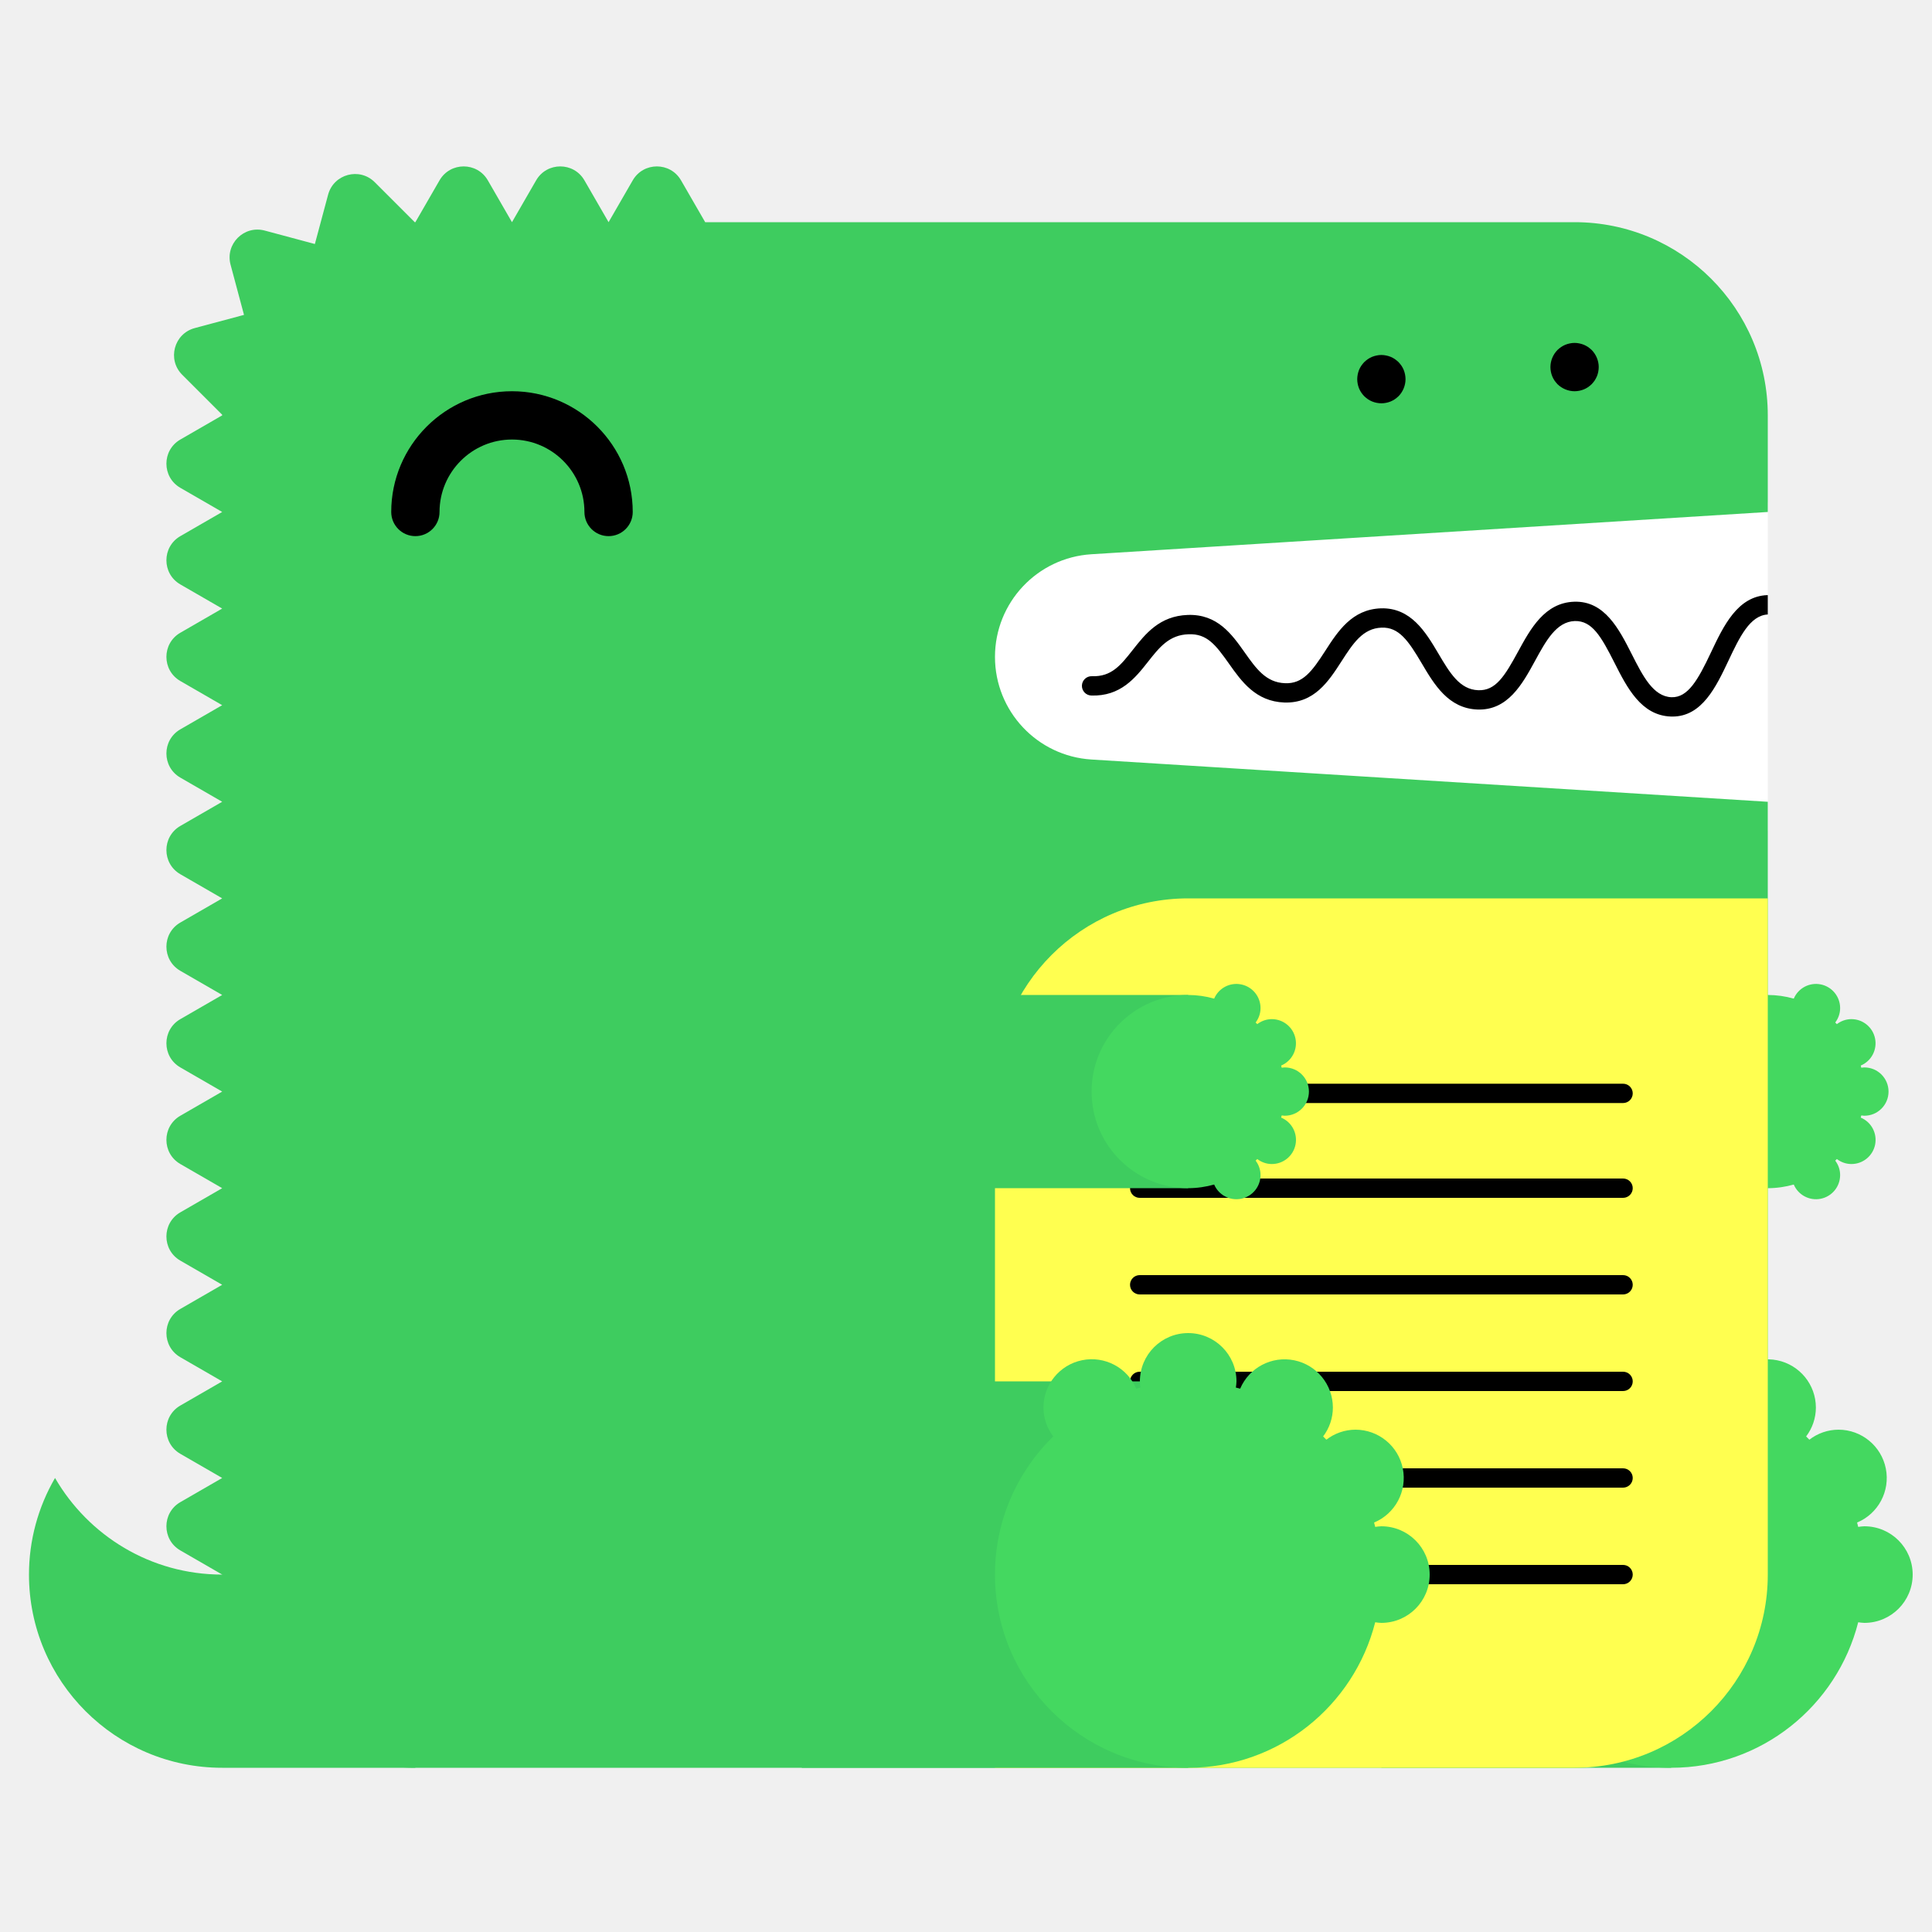
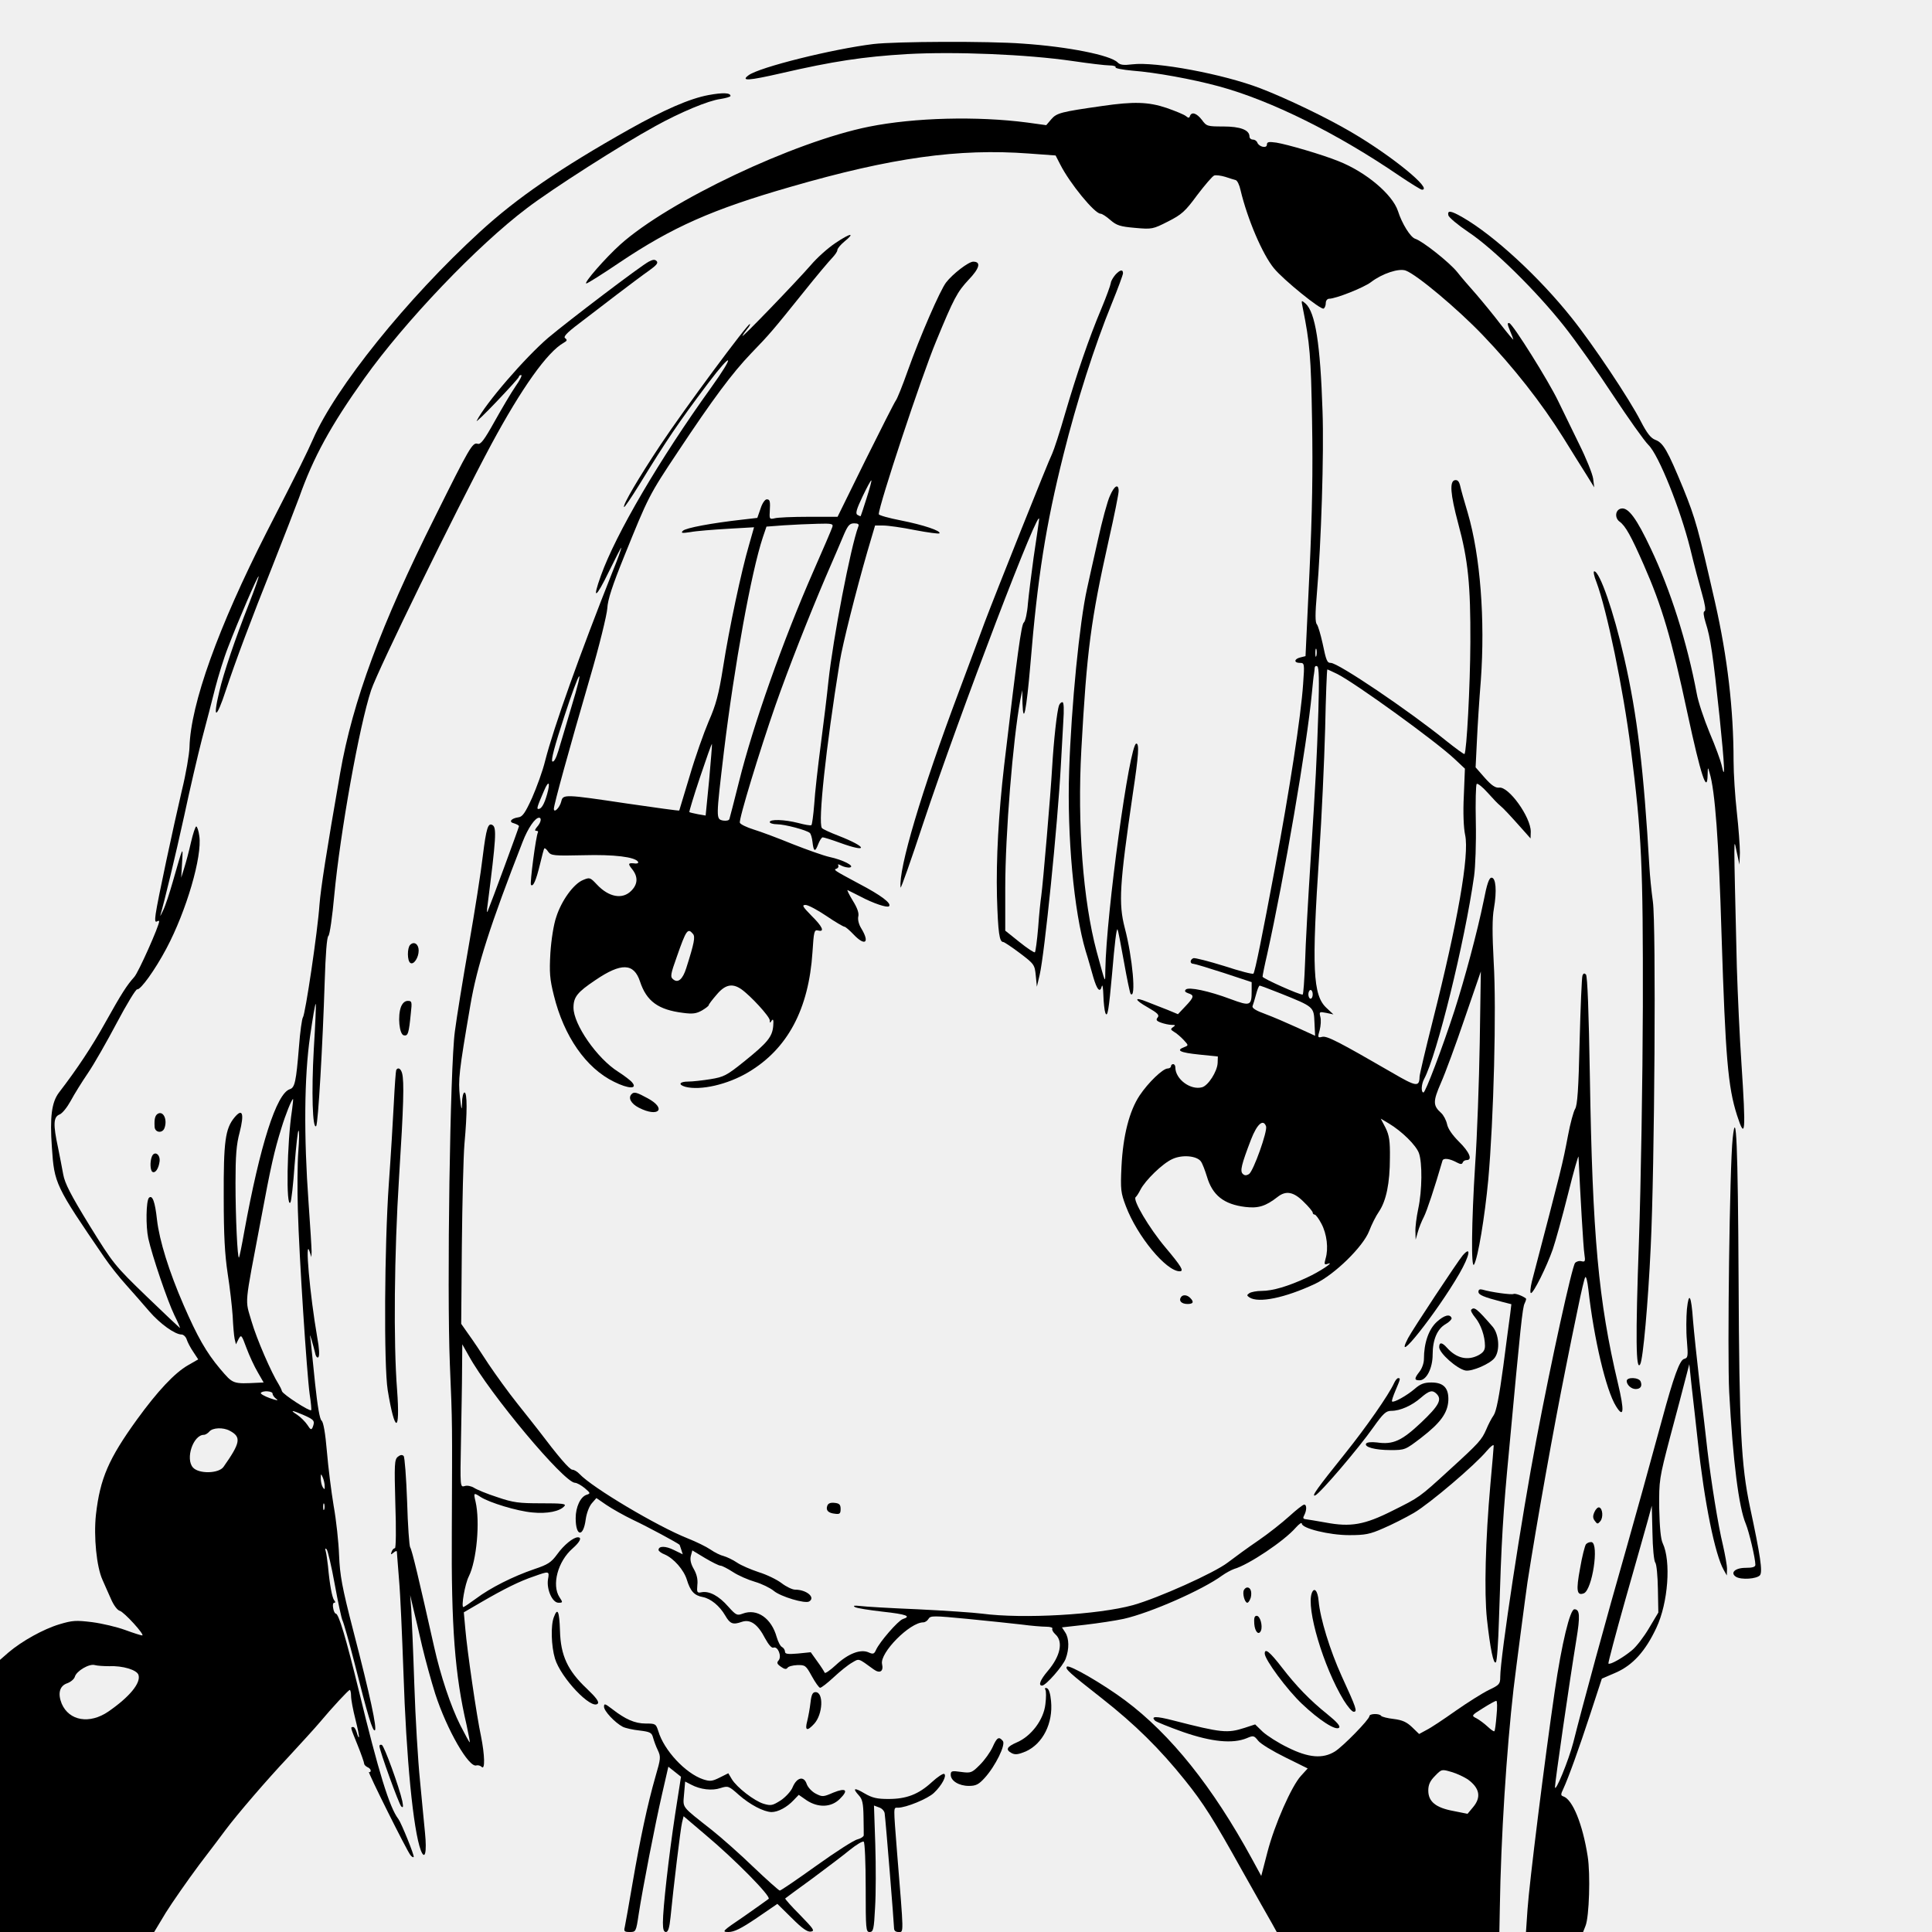
- <svg xmlns="http://www.w3.org/2000/svg" width="200" height="200" viewBox="0 0 200 200">
-   <g fill="none" fill-rule="evenodd">
-     <path fill="#FFF" d="M99 52h84v34H99z" />
-     <path d="M23 163c-7.398 0-13.843-4.027-17.303-10A19.886 19.886 0 0 0 3 163c0 11.046 8.954 20 20 20h20v-20H23z" fill="#3ECC5F" />
-     <path d="M112.98 57.376L183 53V43c0-11.046-8.954-20-20-20H73l-2.5-4.33c-1.112-1.925-3.889-1.925-5 0L63 23l-2.5-4.33c-1.111-1.925-3.889-1.925-5 0L53 23l-2.5-4.33c-1.111-1.925-3.889-1.925-5 0L43 23c-.022 0-.042.003-.065.003l-4.142-4.141c-1.57-1.571-4.252-.853-4.828 1.294l-1.369 5.104-5.192-1.392c-2.148-.575-4.111 1.389-3.535 3.536l1.39 5.193-5.102 1.367c-2.148.576-2.867 3.259-1.296 4.83l4.142 4.142c0 .021-.003.042-.003.064l-4.33 2.5c-1.925 1.111-1.925 3.889 0 5L23 53l-4.33 2.5c-1.925 1.111-1.925 3.889 0 5L23 63l-4.33 2.5c-1.925 1.111-1.925 3.889 0 5L23 73l-4.33 2.5c-1.925 1.111-1.925 3.889 0 5L23 83l-4.33 2.5c-1.925 1.111-1.925 3.889 0 5L23 93l-4.33 2.5c-1.925 1.111-1.925 3.889 0 5L23 103l-4.33 2.5c-1.925 1.111-1.925 3.889 0 5L23 113l-4.33 2.5c-1.925 1.111-1.925 3.889 0 5L23 123l-4.33 2.5c-1.925 1.111-1.925 3.889 0 5L23 133l-4.33 2.5c-1.925 1.111-1.925 3.889 0 5L23 143l-4.33 2.5c-1.925 1.111-1.925 3.889 0 5L23 153l-4.33 2.5c-1.925 1.111-1.925 3.889 0 5L23 163c0 11.046 8.954 20 20 20h120c11.046 0 20-8.954 20-20V83l-70.02-4.376A10.645 10.645 0 0 1 103 68c0-5.621 4.37-10.273 9.98-10.624" fill="#3ECC5F" />
-     <path fill="#3ECC5F" d="M143 183h30v-40h-30z" />
-     <path d="M193 158c-.219 0-.428.037-.639.064-.038-.15-.074-.301-.116-.451A5 5 0 0 0 190.32 148a4.96 4.96 0 0 0-3.016 1.036 26.531 26.531 0 0 0-.335-.336 4.955 4.955 0 0 0 1.011-2.987 5 5 0 0 0-9.599-1.959c-.148-.042-.297-.077-.445-.115.027-.211.064-.42.064-.639a5 5 0 0 0-5-5 5 5 0 0 0-5 5c0 .219.037.428.064.639-.148.038-.297.073-.445.115a4.998 4.998 0 0 0-9.599 1.959c0 1.125.384 2.151 1.011 2.987-3.717 3.632-6.031 8.693-6.031 14.3 0 11.046 8.954 20 20 20 9.339 0 17.16-6.41 19.361-15.064.211.027.42.064.639.064a5 5 0 0 0 5-5 5 5 0 0 0-5-5" fill="#44D860" />
-     <path fill="#3ECC5F" d="M153 123h30v-20h-30z" />
-     <path d="M193 115.5a2.5 2.5 0 1 0 0-5c-.109 0-.214.019-.319.032-.02-.075-.037-.15-.058-.225a2.501 2.501 0 0 0-.963-4.807c-.569 0-1.088.197-1.508.518a6.653 6.653 0 0 0-.168-.168c.314-.417.506-.931.506-1.494a2.5 2.5 0 0 0-4.8-.979A9.987 9.987 0 0 0 183 103c-5.522 0-10 4.478-10 10s4.478 10 10 10c.934 0 1.833-.138 2.69-.377a2.5 2.5 0 0 0 4.8-.979c0-.563-.192-1.077-.506-1.494.057-.055.113-.111.168-.168.42.321.939.518 1.508.518a2.5 2.5 0 0 0 .963-4.807c.021-.074.038-.15.058-.225.105.013.21.032.319.032" fill="#44D860" />
-     <path d="M63 55.5a2.5 2.5 0 0 1-2.5-2.5c0-4.136-3.364-7.5-7.5-7.5s-7.5 3.364-7.5 7.5a2.5 2.5 0 1 1-5 0c0-6.893 5.607-12.5 12.5-12.5S65.5 46.107 65.5 53a2.5 2.5 0 0 1-2.5 2.5" fill="#000" />
-     <path d="M103 183h60c11.046 0 20-8.954 20-20V93h-60c-11.046 0-20 8.954-20 20v70z" fill="#FFFF50" />
-     <path d="M168.02 124h-50.04a1 1 0 1 1 0-2h50.04a1 1 0 1 1 0 2m0 20h-50.04a1 1 0 1 1 0-2h50.04a1 1 0 1 1 0 2m0 20h-50.04a1 1 0 1 1 0-2h50.04a1 1 0 1 1 0 2m0-49.814h-50.04a1 1 0 1 1 0-2h50.04a1 1 0 1 1 0 2m0 19.814h-50.04a1 1 0 1 1 0-2h50.04a1 1 0 1 1 0 2m0 20h-50.04a1 1 0 1 1 0-2h50.04a1 1 0 1 1 0 2M183 61.611c-.012 0-.022-.006-.034-.005-3.09.105-4.552 3.196-5.842 5.923-1.346 2.85-2.387 4.703-4.093 4.647-1.889-.068-2.969-2.202-4.113-4.46-1.314-2.594-2.814-5.536-5.963-5.426-3.046.104-4.513 2.794-5.807 5.167-1.377 2.528-2.314 4.065-4.121 3.994-1.927-.07-2.951-1.805-4.136-3.813-1.321-2.236-2.848-4.75-5.936-4.664-2.994.103-4.465 2.385-5.763 4.4-1.373 2.13-2.335 3.428-4.165 3.351-1.973-.07-2.992-1.51-4.171-3.177-1.324-1.873-2.816-3.993-5.895-3.89-2.928.1-4.399 1.97-5.696 3.618-1.232 1.564-2.194 2.802-4.229 2.724a1 1 0 0 0-.072 2c3.017.101 4.545-1.8 5.872-3.487 1.177-1.496 2.193-2.787 4.193-2.855 1.926-.082 2.829 1.115 4.195 3.045 1.297 1.834 2.769 3.914 5.731 4.021 3.103.104 4.596-2.215 5.918-4.267 1.182-1.834 2.202-3.417 4.15-3.484 1.793-.067 2.769 1.35 4.145 3.681 1.297 2.197 2.766 4.686 5.787 4.796 3.125.108 4.634-2.62 5.949-5.035 1.139-2.088 2.214-4.06 4.119-4.126 1.793-.042 2.728 1.595 4.111 4.33 1.292 2.553 2.757 5.445 5.825 5.556l.169.003c3.064 0 4.518-3.075 5.805-5.794 1.139-2.41 2.217-4.68 4.067-4.773v-2z" fill="#000" />
-     <path fill="#3ECC5F" d="M83 183h40v-40H83z" />
-     <path d="M143 158c-.219 0-.428.037-.639.064-.038-.15-.074-.301-.116-.451A5 5 0 0 0 140.32 148a4.96 4.96 0 0 0-3.016 1.036 26.531 26.531 0 0 0-.335-.336 4.955 4.955 0 0 0 1.011-2.987 5 5 0 0 0-9.599-1.959c-.148-.042-.297-.077-.445-.115.027-.211.064-.42.064-.639a5 5 0 0 0-5-5 5 5 0 0 0-5 5c0 .219.037.428.064.639-.148.038-.297.073-.445.115a4.998 4.998 0 0 0-9.599 1.959c0 1.125.384 2.151 1.011 2.987-3.717 3.632-6.031 8.693-6.031 14.3 0 11.046 8.954 20 20 20 9.339 0 17.16-6.41 19.361-15.064.211.027.42.064.639.064a5 5 0 0 0 5-5 5 5 0 0 0-5-5" fill="#44D860" />
-     <path fill="#3ECC5F" d="M83 123h40v-20H83z" />
-     <path d="M133 115.5a2.5 2.5 0 1 0 0-5c-.109 0-.214.019-.319.032-.02-.075-.037-.15-.058-.225a2.501 2.501 0 0 0-.963-4.807c-.569 0-1.088.197-1.508.518a6.653 6.653 0 0 0-.168-.168c.314-.417.506-.931.506-1.494a2.5 2.5 0 0 0-4.8-.979A9.987 9.987 0 0 0 123 103c-5.522 0-10 4.478-10 10s4.478 10 10 10c.934 0 1.833-.138 2.69-.377a2.5 2.5 0 0 0 4.8-.979c0-.563-.192-1.077-.506-1.494.057-.055.113-.111.168-.168.42.321.939.518 1.508.518a2.5 2.5 0 0 0 .963-4.807c.021-.074.038-.15.058-.225.105.013.21.032.319.032" fill="#44D860" />
-     <path d="M143 41.75c-.16 0-.33-.02-.49-.05a2.52 2.52 0 0 1-.47-.14c-.15-.06-.29-.14-.431-.23-.13-.09-.259-.2-.38-.31-.109-.12-.219-.24-.309-.38s-.17-.28-.231-.43a2.619 2.619 0 0 1-.189-.96c0-.16.02-.33.05-.49.03-.16.08-.31.139-.47.061-.15.141-.29.231-.43.09-.13.2-.26.309-.38.121-.11.25-.22.38-.31.141-.09.281-.17.431-.23.149-.06.31-.11.47-.14.32-.07.65-.07.98 0 .159.03.32.08.47.14.149.06.29.14.43.23.13.09.259.2.38.31.11.12.22.25.31.38.09.14.17.28.23.43.06.16.11.31.14.47.029.16.05.33.05.49 0 .66-.271 1.31-.73 1.77-.121.11-.25.22-.38.31-.14.09-.281.17-.43.23a2.565 2.565 0 0 1-.96.19m20-1.25c-.66 0-1.3-.27-1.771-.73a3.802 3.802 0 0 1-.309-.38c-.09-.14-.17-.28-.231-.43a2.619 2.619 0 0 1-.189-.96c0-.66.27-1.3.729-1.77.121-.11.25-.22.38-.31.141-.09.281-.17.431-.23.149-.06.31-.11.47-.14.32-.07.66-.07.98 0 .159.03.32.08.47.14.149.06.29.14.43.23.13.09.259.2.38.31.459.47.73 1.11.73 1.77 0 .16-.021.33-.05.49-.03.16-.08.32-.14.47-.07.15-.14.29-.23.43-.09.13-.2.26-.31.38-.121.11-.25.22-.38.31-.14.09-.281.17-.43.23a2.565 2.565 0 0 1-.96.19" fill="#000" />
+ <svg xmlns="http://www.w3.org/2000/svg" version="1.0" width="886pt" height="886pt" viewBox="0 0 886 886" preserveAspectRatio="xMidYMid meet">
+   <g transform="translate(0,886) scale(0.1,-0.1)" fill="#000000" stroke="none">
+     <path d="M4005 8658 c-187 -23 -522 -106 -572 -143 -38 -28 0 -25 149 9 238 55 377 76 578 88 218 12 548 -1 760 -32 74 -11 150 -20 168 -20 18 0 31 -4 28 -9 -3 -4 32 -11 77 -15 105 -8 276 -39 397 -72 239 -65 543 -216 827 -410 52 -35 99 -64 104 -64 52 0 -139 156 -324 264 -114 67 -295 154 -417 201 -172 66 -480 123 -587 110 -40 -5 -57 -3 -68 9 -33 33 -227 72 -435 86 -158 12 -584 10 -685 -2z" />
+     <path d="M3249 8424 c-86 -16 -203 -67 -365 -158 -314 -177 -513 -313 -684 -470 -335 -307 -662 -714 -765 -951 -30 -67 -54 -117 -212 -425 -222 -436 -349 -789 -354 -987 -1 -32 -16 -121 -35 -198 -39 -167 -112 -507 -120 -566 -4 -29 -3 -39 5 -35 6 4 11 4 11 1 0 -21 -95 -234 -114 -255 -34 -38 -57 -73 -134 -211 -60 -108 -129 -212 -212 -320 -33 -44 -42 -111 -32 -251 11 -166 15 -175 241 -505 23 -34 68 -91 99 -125 31 -35 79 -89 106 -121 49 -57 118 -107 149 -107 8 0 19 -10 23 -22 4 -13 17 -38 30 -57 l23 -35 -47 -27 c-61 -35 -139 -118 -234 -249 -130 -180 -169 -270 -188 -436 -11 -101 3 -240 30 -299 10 -22 27 -62 39 -88 12 -28 29 -51 40 -54 20 -5 118 -113 103 -113 -5 0 -40 11 -78 25 -38 14 -106 30 -152 36 -74 9 -90 8 -150 -10 -73 -22 -172 -77 -233 -129 l-39 -34 0 -624 0 -624 353 0 354 0 53 88 c30 48 99 147 154 221 56 73 110 145 121 160 54 72 188 228 286 332 59 64 125 136 145 160 57 68 132 149 138 149 3 0 6 -13 6 -28 0 -16 9 -64 20 -107 11 -43 18 -80 16 -82 -2 -2 -6 8 -10 22 -4 14 -11 25 -16 25 -14 0 -14 1 20 -83 17 -42 30 -80 30 -85 0 -5 7 -12 15 -16 8 -3 15 -10 15 -16 0 -6 -4 -9 -8 -6 -9 5 174 -362 190 -381 6 -8 13 -12 15 -9 5 4 -56 155 -70 174 -41 53 -91 216 -181 587 -60 246 -93 355 -106 355 -4 0 -10 11 -12 25 -3 14 -1 25 5 25 6 0 6 4 -1 12 -9 13 -20 69 -28 157 -3 25 -7 55 -10 66 -4 13 -3 17 4 10 5 -5 22 -77 37 -160 15 -82 31 -158 36 -167 5 -10 30 -97 55 -195 61 -242 83 -314 93 -308 11 6 -21 157 -99 457 -52 201 -61 253 -65 345 -2 59 -13 162 -25 228 -11 66 -25 178 -31 250 -7 83 -16 133 -24 140 -9 6 -19 68 -30 170 -9 88 -18 176 -20 195 -5 34 -5 34 4 5 5 -16 12 -43 16 -59 3 -17 10 -25 15 -20 6 6 4 42 -5 90 -34 195 -58 466 -35 394 l8 -25 1 25 c0 14 -6 115 -14 225 -22 304 -20 578 7 763 12 83 23 150 26 148 2 -3 -2 -96 -9 -208 -11 -194 -6 -370 11 -352 9 11 30 375 39 662 4 127 10 205 17 210 6 4 18 88 27 187 27 287 115 778 169 940 31 93 384 815 551 1127 139 258 257 424 332 466 16 9 17 13 7 21 -10 6 6 24 63 67 43 33 121 93 175 134 54 41 119 90 145 108 35 25 45 36 36 45 -8 8 -17 7 -36 -3 -38 -20 -367 -270 -461 -349 -107 -92 -287 -300 -328 -381 -4 -8 38 32 93 90 55 58 101 108 101 113 0 4 5 7 10 7 6 0 -6 -24 -26 -52 -20 -29 -63 -102 -96 -161 -48 -86 -64 -107 -78 -102 -23 7 -37 -17 -194 -333 -249 -497 -379 -849 -436 -1177 -64 -367 -89 -529 -95 -605 -8 -119 -65 -503 -76 -516 -4 -5 -13 -66 -18 -135 -13 -160 -19 -187 -42 -194 -61 -20 -136 -254 -209 -654 -11 -63 -22 -116 -24 -118 -7 -7 -16 187 -16 342 0 125 4 177 19 232 22 87 13 113 -24 68 -42 -51 -50 -110 -49 -365 0 -177 5 -263 18 -350 10 -63 20 -151 23 -195 2 -44 6 -91 9 -105 l6 -25 12 24 c12 22 14 20 36 -40 13 -35 36 -85 52 -112 l27 -47 -22 -1 c-122 -6 -117 -7 -178 64 -63 75 -104 147 -167 292 -67 154 -111 296 -122 391 -9 83 -21 116 -37 101 -13 -14 -15 -130 -3 -186 18 -81 88 -287 120 -353 16 -32 27 -58 25 -58 -1 0 -70 65 -153 145 -147 142 -153 150 -262 326 -86 140 -113 193 -120 233 -5 28 -16 84 -24 124 -23 106 -21 140 7 151 13 5 35 33 51 62 16 30 52 88 80 129 28 41 87 145 132 230 45 85 87 154 93 153 15 -4 82 89 134 187 92 173 165 423 151 516 -3 24 -10 44 -14 44 -4 0 -15 -33 -24 -72 -9 -40 -23 -93 -31 -118 l-14 -45 4 70 c5 79 5 78 -43 -90 -14 -49 -33 -108 -44 -130 -10 -22 -16 -31 -12 -20 19 65 68 268 109 455 25 118 62 276 81 350 20 74 47 180 61 235 14 54 40 139 59 187 47 123 136 329 140 325 2 -2 -18 -59 -45 -128 -63 -160 -116 -317 -135 -399 -32 -133 -14 -130 30 5 43 130 116 325 214 570 50 127 105 268 122 314 65 184 145 330 299 546 186 261 517 608 745 780 118 90 433 291 590 377 114 63 243 117 298 124 25 4 46 10 46 14 0 15 -36 16 -101 4z m-1910 -4656 c-23 -148 -28 -454 -7 -422 4 6 13 83 19 172 7 89 15 159 18 157 4 -2 3 -45 -1 -97 -4 -51 -5 -172 -2 -268 6 -217 41 -747 54 -843 6 -38 9 -72 7 -74 -7 -7 -129 72 -134 87 -2 8 -9 22 -14 30 -35 55 -102 210 -125 289 -31 107 -35 58 43 471 45 242 61 312 93 415 19 63 48 135 54 135 1 0 -1 -24 -5 -52z m-89 -1299 c0 -7 8 -18 18 -25 11 -8 1 -7 -30 4 -25 9 -44 20 -42 24 8 12 54 9 54 -3z m144 -99 c47 -21 51 -26 40 -55 -6 -14 -10 -12 -24 10 -10 15 -31 36 -46 46 -37 24 -28 24 30 -1z m-341 -71 c55 -29 50 -55 -28 -166 -22 -31 -113 -33 -140 -3 -36 40 1 150 50 150 7 0 18 7 25 15 15 18 63 20 93 4z m436 -254 c1 -17 -1 -17 -9 -5 -5 8 -9 26 -9 40 0 23 1 23 9 5 5 -11 9 -29 9 -40z m-2 -107 c-3 -7 -5 -2 -5 12 0 14 2 19 5 13 2 -7 2 -19 0 -25z m-987 -719 c62 3 128 -17 135 -40 12 -37 -41 -101 -138 -168 -86 -59 -180 -43 -214 36 -19 47 -10 82 26 94 16 6 31 19 34 29 7 27 67 62 92 54 11 -3 40 -5 65 -5z" />
+     <path d="M5055 8374 c-190 -27 -209 -32 -234 -61 l-23 -27 -87 12 c-229 30 -517 23 -726 -19 -344 -69 -918 -341 -1140 -540 -69 -62 -171 -179 -156 -179 5 0 74 43 152 96 243 163 426 244 784 347 463 134 770 177 1093 153 l123 -9 21 -41 c44 -87 158 -226 185 -226 7 0 27 -13 45 -29 29 -25 45 -30 113 -36 78 -7 82 -6 151 29 63 32 79 46 134 121 35 46 70 87 78 90 8 3 31 0 51 -6 20 -7 41 -13 48 -15 7 -2 17 -22 22 -46 32 -134 101 -295 153 -358 43 -53 216 -193 228 -185 6 3 10 15 10 26 0 10 7 19 15 19 31 0 159 51 192 76 52 40 129 65 160 53 51 -19 237 -175 352 -295 141 -147 270 -311 370 -471 40 -65 89 -143 108 -173 l34 -55 -5 40 c-3 22 -32 94 -65 160 -32 66 -75 154 -95 195 -45 94 -207 352 -224 358 -10 3 -10 -4 2 -33 9 -21 16 -40 16 -42 0 -3 -26 28 -57 68 -31 41 -82 103 -112 138 -31 35 -71 81 -88 103 -35 44 -160 143 -193 153 -22 7 -61 70 -79 127 -25 76 -146 179 -273 229 -74 30 -235 77 -285 85 -35 5 -43 3 -43 -9 0 -19 -36 -11 -44 9 -3 8 -12 14 -21 14 -8 0 -15 6 -15 14 0 30 -42 46 -120 46 -73 0 -77 1 -98 30 -24 31 -47 39 -55 18 -3 -10 -7 -10 -19 0 -9 7 -48 23 -88 37 -83 28 -151 30 -295 9z" />
+     <path d="M6642 7873 c2 -10 44 -45 93 -78 114 -76 311 -270 439 -432 53 -67 153 -208 223 -315 70 -106 143 -209 163 -229 47 -46 146 -294 191 -474 17 -71 42 -165 54 -207 14 -49 19 -78 12 -81 -7 -2 -5 -20 5 -53 22 -67 34 -149 64 -433 23 -223 27 -303 9 -219 -4 18 -28 85 -55 148 -26 63 -53 144 -59 180 -44 235 -121 476 -211 665 -64 136 -102 188 -134 183 -28 -4 -33 -42 -9 -60 27 -19 53 -66 111 -198 84 -191 127 -336 201 -683 61 -283 90 -371 92 -281 1 38 1 38 9 10 25 -82 42 -308 55 -746 18 -559 29 -694 71 -825 38 -118 41 -79 20 240 -8 116 -17 314 -21 440 -15 632 -15 596 -1 530 l13 -60 2 55 c0 30 -6 114 -14 185 -8 72 -15 177 -15 236 0 235 -28 476 -85 727 -77 338 -89 382 -146 523 -72 174 -91 208 -128 222 -21 8 -38 30 -67 86 -51 100 -219 352 -317 474 -148 186 -355 377 -499 460 -54 31 -71 34 -66 10z" />
+     <path d="M3832 7746 c-35 -23 -86 -69 -113 -101 -66 -76 -324 -344 -314 -325 4 8 15 23 23 33 8 9 13 19 11 21 -7 7 -304 -394 -410 -554 -99 -149 -175 -278 -167 -285 2 -3 33 43 69 101 125 204 179 284 316 466 115 152 125 135 13 -21 -235 -327 -436 -670 -504 -860 -42 -116 -24 -107 37 19 31 63 56 112 56 108 1 -4 -17 -54 -40 -110 -150 -378 -269 -711 -309 -867 -11 -46 -39 -122 -60 -170 -31 -68 -44 -87 -62 -89 -35 -5 -47 -22 -20 -28 12 -4 22 -9 22 -13 0 -5 -128 -353 -144 -391 -3 -8 -4 5 0 30 39 306 42 354 23 366 -21 13 -29 -14 -45 -142 -8 -71 -37 -255 -64 -409 -27 -154 -56 -332 -64 -395 -22 -160 -37 -1180 -23 -1525 12 -284 11 -261 9 -765 -3 -440 14 -661 68 -892 9 -43 16 -78 14 -78 -2 0 -21 35 -43 78 -44 87 -91 229 -120 359 -69 307 -102 447 -110 457 -4 6 -11 101 -14 210 -4 110 -11 204 -16 209 -7 7 -16 5 -27 -4 -15 -13 -16 -34 -11 -216 4 -114 3 -203 -2 -203 -5 0 -12 -7 -15 -16 -5 -14 -4 -15 9 -4 8 7 15 9 15 4 0 -5 5 -63 10 -129 6 -66 14 -255 20 -420 13 -400 45 -728 80 -821 19 -48 28 -8 19 81 -4 44 -15 152 -23 240 -9 88 -21 286 -26 440 -5 154 -12 309 -14 345 l-5 65 14 -60 c8 -33 27 -112 41 -175 15 -63 42 -161 60 -218 54 -166 155 -341 189 -328 7 2 18 -1 24 -7 16 -16 14 55 -3 140 -20 92 -64 396 -72 492 l-7 77 79 46 c105 61 177 97 243 119 70 25 71 25 64 -14 -7 -46 20 -107 48 -107 20 0 21 1 5 25 -37 56 -8 165 60 224 34 30 44 51 24 51 -21 0 -64 -35 -95 -78 -27 -37 -42 -47 -105 -68 -97 -33 -202 -86 -267 -135 -29 -21 -55 -39 -58 -39 -11 0 7 106 25 141 36 72 52 250 31 342 -10 42 -9 43 23 22 40 -26 168 -65 237 -71 68 -7 128 5 148 30 8 10 -13 12 -107 12 -102 0 -128 3 -201 28 -47 15 -95 35 -107 43 -13 8 -32 12 -43 8 -21 -6 -21 -4 -17 207 2 117 5 265 5 328 l1 115 30 -53 c95 -173 437 -582 487 -582 8 0 28 -11 44 -24 27 -23 28 -25 9 -31 -28 -9 -50 -56 -50 -107 0 -85 35 -90 46 -6 4 29 16 60 28 74 l21 24 45 -31 c25 -17 81 -49 125 -70 62 -29 203 -105 211 -113 1 0 4 -11 8 -22 l7 -22 -41 20 c-38 19 -70 19 -70 0 0 -5 13 -15 29 -21 41 -18 87 -70 101 -116 16 -52 34 -72 73 -79 36 -7 77 -40 103 -85 22 -38 35 -43 75 -29 40 14 74 -10 108 -76 16 -29 30 -45 38 -42 20 8 39 -39 24 -58 -10 -11 -8 -17 11 -30 15 -11 24 -12 29 -5 4 7 24 12 45 13 37 1 40 -2 67 -51 16 -29 33 -53 38 -53 6 0 34 22 62 48 29 27 66 57 84 67 34 20 27 22 100 -31 28 -20 46 -9 38 25 -11 51 127 191 189 191 8 0 19 7 24 16 9 15 22 15 178 0 93 -9 205 -21 249 -26 44 -6 95 -10 113 -10 18 0 31 -4 28 -9 -3 -4 3 -16 14 -26 37 -33 23 -100 -35 -168 -34 -40 -45 -67 -26 -67 17 0 96 90 108 123 17 45 16 94 -2 121 l-15 23 107 12 c60 7 139 19 176 27 124 28 362 133 452 199 17 12 41 25 55 30 66 19 229 128 282 189 15 17 28 26 28 19 0 -22 126 -53 217 -53 73 0 95 4 156 31 40 17 103 49 141 71 73 43 281 220 334 284 18 21 32 32 32 24 0 -8 -7 -87 -15 -175 -23 -258 -29 -497 -16 -620 15 -135 30 -210 41 -198 5 4 11 91 14 193 12 377 18 482 47 785 52 561 61 650 71 668 5 11 8 20 6 22 -14 12 -50 25 -57 21 -8 -5 -103 8 -143 20 -12 3 -18 0 -18 -10 0 -14 23 -24 108 -46 l43 -11 -5 -42 c-3 -23 -18 -132 -32 -242 -19 -141 -32 -207 -44 -225 -10 -14 -25 -43 -34 -65 -21 -48 -32 -61 -167 -184 -143 -131 -139 -127 -263 -189 -129 -65 -192 -76 -308 -54 -40 7 -81 14 -90 15 -12 1 -14 6 -7 18 12 23 12 49 0 49 -6 0 -36 -24 -68 -53 -32 -29 -96 -80 -143 -112 -47 -32 -110 -78 -140 -101 -61 -47 -317 -162 -434 -195 -160 -44 -504 -64 -693 -39 -39 5 -172 14 -295 20 -123 5 -241 12 -263 15 -28 3 -35 2 -24 -5 8 -5 66 -14 127 -21 109 -12 133 -21 92 -34 -21 -7 -106 -104 -123 -142 -8 -18 -13 -20 -33 -11 -37 17 -94 -5 -150 -57 -27 -25 -50 -41 -52 -36 -2 5 -17 29 -34 52 l-30 42 -59 -6 c-46 -4 -59 -2 -59 8 0 8 -6 18 -14 22 -8 4 -18 25 -24 45 -24 87 -90 133 -156 108 -26 -10 -31 -7 -67 33 -42 48 -86 72 -122 65 -20 -4 -22 -1 -19 34 3 25 -3 49 -16 72 -14 24 -18 43 -14 60 l7 26 58 -35 c32 -19 64 -35 71 -35 7 0 32 -13 57 -29 24 -16 70 -36 101 -45 31 -9 70 -28 87 -42 31 -26 144 -60 162 -48 30 18 -12 54 -65 54 -12 0 -40 13 -62 30 -21 16 -68 39 -104 50 -36 12 -81 31 -100 44 -19 13 -47 26 -61 30 -14 3 -41 16 -61 30 -19 13 -66 36 -104 51 -141 56 -438 233 -496 295 -10 11 -25 20 -33 20 -13 0 -65 61 -155 180 -14 18 -58 74 -98 124 -40 50 -99 132 -132 181 -32 50 -73 111 -92 137 l-33 47 3 358 c2 197 7 408 12 468 13 143 13 235 0 235 -5 0 -11 -21 -11 -47 -1 -40 -3 -35 -10 27 -8 79 -5 111 48 420 30 178 92 371 240 750 24 62 57 110 75 110 13 0 9 -22 -9 -42 -10 -12 -12 -18 -4 -18 7 0 10 -3 8 -7 -9 -15 -38 -235 -32 -241 10 -10 23 19 41 93 9 38 18 72 20 74 3 3 11 -4 18 -15 13 -18 26 -19 161 -16 142 4 237 -8 251 -30 3 -5 -2 -9 -12 -8 -34 4 -36 0 -15 -26 28 -35 26 -69 -4 -99 -40 -41 -103 -30 -158 29 -31 33 -33 33 -64 20 -43 -18 -98 -94 -122 -169 -12 -34 -23 -105 -27 -165 -5 -90 -3 -119 16 -195 46 -187 147 -333 276 -396 66 -33 109 -34 83 -3 -7 9 -36 31 -64 49 -97 61 -205 217 -205 294 0 49 18 71 100 126 119 81 177 79 205 -6 30 -91 84 -130 198 -144 44 -6 61 -3 86 11 17 10 31 21 31 24 0 4 16 25 36 48 39 47 72 54 113 26 43 -30 131 -126 131 -143 0 -13 2 -14 9 -1 7 9 9 2 7 -24 -4 -51 -27 -78 -131 -162 -82 -66 -95 -73 -157 -83 -37 -6 -83 -11 -102 -11 -40 0 -48 -14 -13 -24 69 -18 194 10 289 67 180 107 277 289 294 551 6 94 8 103 25 99 33 -9 21 18 -30 68 -40 41 -45 49 -27 49 12 0 55 -23 95 -50 41 -28 79 -50 84 -50 4 0 23 -16 41 -35 53 -56 76 -39 36 27 -12 19 -17 41 -14 55 4 15 -4 39 -26 74 -17 28 -27 49 -23 47 4 -2 31 -15 58 -29 60 -32 124 -53 132 -45 13 13 -36 50 -137 103 -119 64 -120 64 -102 70 6 3 9 9 6 15 -4 6 3 5 15 -2 12 -6 30 -10 39 -8 24 6 -33 35 -94 48 -27 6 -103 33 -169 59 -66 27 -146 57 -179 67 -32 10 -61 24 -63 31 -6 14 91 331 163 538 61 174 153 407 231 590 36 83 74 171 85 198 17 38 25 47 45 47 18 0 24 -4 19 -15 -35 -93 -116 -514 -137 -710 -6 -60 -22 -191 -35 -290 -13 -99 -27 -222 -30 -273 -4 -51 -10 -94 -13 -96 -4 -3 -31 2 -61 10 -63 16 -130 18 -130 4 0 -5 15 -10 33 -10 36 0 137 -27 151 -40 5 -5 10 -23 12 -41 5 -45 12 -48 26 -11 7 18 16 32 21 32 5 0 41 -11 79 -25 132 -48 127 -20 -6 32 -39 15 -74 31 -77 36 -18 26 18 366 82 762 13 81 75 326 126 503 l36 122 38 0 c21 0 86 -9 145 -21 58 -11 109 -18 112 -15 10 11 -74 39 -175 59 -57 11 -103 24 -103 29 0 40 197 635 263 793 82 199 97 226 148 281 52 54 59 84 22 84 -21 0 -94 -56 -124 -95 -27 -34 -120 -248 -176 -405 -24 -68 -49 -130 -55 -137 -6 -8 -68 -130 -139 -273 l-128 -260 -133 0 c-73 0 -144 -3 -156 -7 -22 -5 -24 -3 -22 28 3 52 1 59 -14 59 -8 0 -21 -19 -28 -42 l-15 -43 -69 -8 c-142 -16 -259 -38 -272 -51 -11 -11 -5 -12 35 -6 26 5 103 11 170 15 l121 7 -23 -81 c-35 -119 -91 -382 -119 -561 -20 -126 -33 -173 -66 -248 -22 -52 -62 -164 -87 -250 -26 -87 -48 -158 -48 -159 -1 -2 -108 13 -239 32 -288 43 -294 43 -302 10 -7 -29 -34 -56 -34 -34 0 19 70 273 165 599 43 146 78 290 80 320 2 40 23 104 78 240 110 272 113 279 247 480 160 241 247 358 335 450 85 88 97 102 240 280 59 74 119 145 132 158 12 13 23 28 23 35 0 7 14 24 32 39 53 43 28 40 -40 -6z m142 -1171 c-14 -44 -26 -81 -27 -82 -2 -1 -8 2 -15 6 -10 6 -4 26 24 85 20 42 38 75 40 73 2 -1 -8 -39 -22 -82z m-157 -132 c-3 -10 -42 -101 -87 -203 -140 -319 -276 -704 -341 -965 -22 -88 -42 -165 -44 -171 -2 -7 -15 -9 -29 -7 -33 7 -33 6 4 318 48 394 125 820 178 980 l17 50 80 6 c44 3 113 6 154 7 66 2 73 0 68 -15z m-1198 -830 c-22 -76 -49 -164 -58 -195 -11 -36 -21 -54 -28 -50 -7 5 10 70 55 207 73 224 96 251 31 38z m633 -331 l-16 -162 -35 6 c-20 4 -38 8 -40 10 -1 1 20 73 49 159 29 86 53 155 55 153 1 -2 -5 -76 -13 -166z m-743 -64 c-13 -46 -26 -68 -40 -68 -9 0 -5 12 26 84 21 50 30 40 14 -16z m669 -641 c11 -13 6 -41 -31 -157 -16 -51 -38 -70 -60 -51 -14 11 -12 23 17 104 43 123 50 133 74 104z" />
+     <path d="M5115 7600 c-10 -12 -20 -28 -21 -38 -1 -9 -20 -62 -43 -117 -57 -135 -113 -299 -167 -483 -24 -84 -51 -166 -59 -183 -15 -28 -261 -645 -309 -772 -12 -34 -66 -177 -118 -317 -173 -460 -278 -815 -268 -900 1 -8 48 125 104 295 168 505 546 1494 531 1390 -3 -22 -14 -100 -25 -172 -10 -73 -22 -168 -26 -210 -3 -43 -12 -83 -19 -88 -11 -9 -29 -138 -90 -655 -26 -225 -37 -431 -33 -602 5 -167 11 -208 29 -208 4 0 39 -23 76 -51 66 -50 68 -53 73 -103 l5 -51 13 55 c22 95 82 683 97 960 3 58 8 147 11 198 4 59 3 92 -4 92 -5 0 -12 -6 -15 -14 -10 -25 -25 -166 -32 -286 -7 -124 -42 -533 -50 -590 -3 -19 -10 -84 -14 -143 -5 -60 -12 -111 -15 -114 -3 -3 -35 18 -71 47 l-65 52 0 196 c0 246 35 678 69 862 l9 45 1 -60 c4 -105 18 -33 36 175 33 403 71 642 152 965 60 241 143 501 222 694 28 69 51 131 51 138 0 19 -14 16 -35 -7z" />
+     <path d="M5974 7450 c33 -164 38 -222 43 -520 4 -228 1 -420 -12 -697 l-18 -382 -24 -6 c-29 -7 -30 -25 -2 -25 21 0 22 -2 15 -97 -10 -148 -62 -485 -130 -848 -56 -299 -91 -474 -98 -480 -3 -4 -64 12 -134 35 -71 22 -134 38 -141 36 -17 -7 -17 -26 0 -26 6 0 69 -19 140 -42 l127 -42 0 -41 c0 -68 -7 -70 -96 -37 -101 38 -193 57 -206 44 -7 -7 -3 -12 11 -17 29 -9 27 -18 -13 -60 l-34 -36 -48 20 c-27 10 -68 27 -92 36 -63 26 -62 11 2 -25 45 -26 54 -35 45 -46 -9 -11 -6 -16 16 -24 14 -5 36 -10 48 -10 18 0 19 -2 7 -10 -13 -9 -12 -12 4 -22 11 -6 31 -23 44 -37 23 -25 23 -25 3 -33 -40 -15 -20 -25 67 -34 l87 -9 -1 -30 c-2 -39 -43 -103 -71 -111 -53 -15 -123 37 -123 91 0 8 -4 15 -10 15 -5 0 -10 -4 -10 -10 0 -5 -7 -10 -15 -10 -22 0 -89 -64 -129 -124 -47 -71 -76 -184 -83 -326 -5 -106 -3 -120 20 -181 52 -138 185 -299 247 -299 21 0 8 22 -66 110 -74 88 -151 218 -136 230 4 3 14 18 22 34 22 43 101 120 145 140 45 22 113 16 132 -10 7 -9 19 -41 28 -70 25 -85 77 -127 176 -139 59 -7 93 3 148 46 38 30 73 24 119 -22 23 -22 42 -45 42 -50 0 -5 4 -9 9 -9 5 0 19 -19 31 -42 25 -47 33 -114 19 -160 -7 -26 -6 -29 9 -24 39 14 -37 -37 -97 -64 -84 -39 -155 -60 -205 -60 -23 0 -48 -5 -56 -10 -13 -9 -13 -11 0 -20 42 -27 163 -2 300 62 91 43 222 172 249 243 11 29 31 69 45 89 33 49 50 130 50 246 1 78 -3 103 -20 138 l-22 42 37 -22 c60 -36 125 -100 138 -136 16 -44 15 -171 -3 -255 -8 -38 -14 -85 -13 -105 l1 -37 10 35 c5 19 18 51 28 70 14 28 48 130 85 257 4 14 33 10 66 -8 17 -9 24 -9 27 0 2 6 10 11 18 11 28 0 13 37 -35 84 -31 31 -51 60 -55 81 -4 18 -16 41 -27 51 -38 34 -38 53 -1 138 20 45 69 178 109 296 l74 215 -5 -325 c-3 -179 -12 -431 -21 -560 -17 -268 -19 -483 -5 -459 18 31 49 218 65 388 25 279 38 784 25 998 -7 133 -7 202 1 247 14 81 9 141 -11 141 -11 0 -21 -28 -36 -106 -29 -142 -87 -358 -134 -504 -56 -172 -133 -375 -142 -375 -12 0 -10 38 3 62 58 108 186 626 229 930 6 42 10 153 8 247 -2 93 0 172 4 176 4 4 27 -14 50 -40 24 -27 49 -53 57 -59 14 -11 45 -44 108 -115 l32 -36 1 31 c0 67 -101 208 -145 202 -17 -2 -35 10 -66 45 l-42 48 6 122 c3 67 11 192 18 277 20 277 -2 570 -60 768 -16 53 -32 110 -35 125 -5 20 -12 27 -24 25 -25 -5 -21 -63 15 -198 46 -169 57 -283 56 -545 -1 -202 -17 -502 -27 -513 -2 -2 -39 25 -83 60 -173 140 -496 358 -530 358 -17 0 -21 9 -38 91 -9 40 -20 78 -26 86 -8 9 -8 48 0 140 20 232 33 645 26 838 -10 308 -33 453 -78 493 -20 17 -20 16 -13 -18z m63 -1597 c-3 -10 -5 -4 -5 12 0 17 2 24 5 18 2 -7 2 -21 0 -30z m9 -252 c-8 -241 -11 -296 -36 -691 -11 -173 -23 -381 -25 -462 -3 -82 -8 -149 -11 -149 -12 -3 -184 74 -184 82 0 5 9 51 21 102 78 351 183 962 205 1197 4 41 8 82 10 90 1 8 3 21 3 28 1 7 6 10 12 6 8 -4 9 -64 5 -203z m87 168 c86 -44 455 -311 538 -390 l47 -44 -5 -125 c-4 -76 -1 -147 6 -179 20 -92 -34 -399 -149 -854 -33 -131 -60 -245 -60 -255 -1 -48 -15 -46 -126 19 -244 141 -299 170 -321 164 -20 -5 -21 -3 -11 31 5 20 7 47 3 61 -6 23 -4 24 27 18 l33 -7 -31 29 c-64 58 -69 181 -34 708 11 165 23 423 27 573 3 149 8 272 10 272 2 0 23 -10 46 -21z m-260 -1465 c152 -61 152 -61 155 -132 l3 -62 -83 38 c-46 21 -111 49 -146 62 -42 15 -61 27 -58 36 3 7 10 31 16 53 6 23 13 41 17 41 3 0 46 -16 96 -36z m147 -4 c0 -11 -4 -20 -10 -20 -5 0 -10 9 -10 20 0 11 5 20 10 20 6 0 10 -9 10 -20z m-214 -605 c8 -21 -58 -206 -78 -219 -13 -8 -21 -7 -29 1 -13 13 -6 42 38 157 28 72 56 96 69 61z" />
+     <path d="M5090 6586 c-11 -23 -36 -115 -55 -202 -20 -87 -42 -188 -50 -224 -34 -152 -72 -535 -82 -835 -10 -300 22 -647 76 -827 11 -34 26 -89 35 -120 17 -58 31 -73 39 -40 3 9 6 -10 7 -43 1 -33 5 -69 9 -80 10 -25 16 14 31 180 12 142 20 208 25 203 2 -2 15 -68 29 -147 14 -79 28 -146 31 -149 26 -26 9 167 -27 303 -29 112 -24 197 37 615 27 178 30 230 16 230 -31 0 -138 -782 -142 -1037 -1 -65 3 -73 -40 84 -62 232 -89 582 -70 926 25 453 43 591 126 962 25 110 45 210 45 223 0 36 -20 25 -40 -22z" />
+     <path d="M7321 6191 c48 -128 123 -490 158 -766 50 -394 56 -533 55 -1180 -1 -335 -9 -820 -18 -1077 -16 -447 -14 -600 6 -564 13 23 36 279 48 536 18 368 25 1478 10 1585 -7 50 -14 122 -16 160 -26 445 -55 694 -116 960 -48 211 -112 395 -137 395 -5 0 -1 -22 10 -49z" />
+     <path d="M1881 4527 c-14 -14 -14 -74 1 -83 15 -10 38 24 38 57 0 29 -21 44 -39 26z" />
+     <path d="M7257 4386 c-3 -8 -9 -145 -13 -303 -5 -217 -10 -293 -21 -309 -7 -12 -22 -66 -32 -120 -26 -136 -26 -136 -166 -671 -7 -29 -9 -53 -4 -53 12 0 72 121 100 201 12 35 44 150 70 254 26 105 48 181 48 170 8 -173 22 -418 27 -447 5 -32 3 -36 -13 -32 -11 3 -24 -1 -30 -8 -14 -18 -108 -443 -177 -808 -68 -356 -166 -1001 -166 -1090 0 -33 -4 -37 -52 -60 -29 -14 -97 -57 -153 -96 -55 -39 -115 -79 -134 -88 l-33 -18 -32 31 c-25 24 -45 33 -85 38 -28 3 -54 10 -57 14 -7 12 -54 11 -54 -1 0 -15 -121 -139 -158 -162 -56 -35 -122 -29 -216 18 -44 21 -95 54 -115 72 l-35 34 -49 -16 c-78 -25 -104 -23 -326 34 -81 21 -105 20 -84 -1 5 -5 64 -29 129 -52 130 -45 227 -55 292 -28 30 13 33 12 52 -12 11 -14 67 -48 124 -76 l103 -51 -31 -34 c-43 -47 -121 -223 -154 -351 l-28 -108 -43 79 c-180 330 -372 570 -581 726 -102 76 -256 165 -267 155 -10 -10 9 -27 162 -147 150 -118 263 -229 380 -375 83 -103 131 -179 260 -411 65 -115 127 -226 139 -246 l21 -38 511 0 510 0 2 107 c5 327 31 728 63 1008 11 92 56 436 64 490 43 277 122 717 174 975 16 80 41 206 57 280 15 74 30 139 34 143 4 5 10 -20 14 -55 25 -225 81 -464 127 -537 36 -58 39 -22 9 104 -90 379 -117 678 -129 1408 -5 298 -11 461 -18 468 -7 7 -12 6 -16 -5z m-394 -3393 c-3 -38 -7 -70 -10 -72 -2 -3 -16 7 -31 21 -15 14 -38 31 -51 38 -24 12 -24 13 29 46 30 19 57 34 62 34 4 0 5 -30 1 -67z m-132 -293 c55 -40 63 -82 24 -128 l-25 -30 -65 13 c-81 15 -115 43 -115 94 0 26 8 44 31 67 30 31 31 31 75 18 25 -7 58 -23 75 -34z" />
+     <path d="M1839 4243 c-16 -42 -8 -127 13 -131 19 -4 23 9 32 101 6 53 5 57 -14 57 -13 0 -24 -10 -31 -27z" />
+     <path d="M1817 3953 c-2 -5 -7 -73 -11 -153 -4 -80 -14 -246 -23 -370 -20 -287 -23 -833 -5 -945 33 -201 58 -200 43 1 -17 216 -13 627 9 974 21 330 24 440 14 478 -6 22 -19 29 -27 15z" />
+     <path d="M2897 3843 c-18 -17 -4 -44 33 -63 90 -46 129 -5 41 43 -51 28 -63 31 -74 20z" />
+     <path d="M723 3752 c-12 -8 -16 -24 -14 -59 1 -27 35 -32 45 -7 15 39 -5 82 -31 66z" />
+     <path d="M7946 3640 c-14 -127 -25 -990 -16 -1165 17 -315 44 -528 76 -603 15 -36 44 -159 44 -188 0 -10 -13 -14 -45 -14 -48 0 -72 -23 -44 -41 24 -15 95 -10 110 7 13 16 2 90 -46 314 -40 191 -49 355 -52 1044 -3 612 -11 796 -27 646z" />
+     <path d="M696 3555 c-9 -24 -7 -63 3 -69 13 -8 29 15 33 49 3 33 -25 49 -36 20z" />
+     <path d="M6708 3103 c-23 -27 -232 -343 -251 -380 -73 -141 132 117 236 297 47 82 56 130 15 83z" />
+     <path d="M5415 2910 c-10 -16 4 -30 31 -30 26 0 31 9 12 28 -15 15 -35 16 -43 2z" />
+     <path d="M7736 2856 c-3 -36 -4 -101 0 -144 6 -73 5 -79 -13 -84 -20 -5 -48 -82 -101 -278 -63 -231 -119 -434 -162 -585 -92 -320 -205 -736 -245 -896 -21 -81 -84 -235 -84 -204 0 23 66 480 98 675 18 110 16 140 -9 140 -20 0 -58 -157 -90 -375 -46 -314 -117 -882 -125 -1002 l-7 -103 131 0 131 0 11 28 c17 41 23 238 10 319 -23 147 -69 261 -112 275 -12 4 -12 9 0 34 24 52 72 185 125 347 l52 159 65 28 c77 34 135 98 185 205 54 114 68 306 29 388 -9 19 -14 72 -16 160 -1 129 0 136 50 327 29 107 60 226 70 265 l18 69 11 -104 c7 -58 19 -170 28 -250 30 -280 79 -520 119 -590 l14 -25 1 30 c0 17 -9 66 -19 110 -22 90 -54 292 -71 435 -6 52 -21 187 -35 300 -13 113 -27 246 -31 295 -8 115 -19 135 -28 51z m-145 -1162 c6 -7 11 -62 12 -121 l2 -108 -43 -72 c-23 -39 -58 -85 -78 -101 -42 -35 -101 -68 -108 -61 -2 2 33 135 78 294 46 160 91 322 102 360 l19 70 3 -124 c1 -69 7 -130 13 -137z" />
+     <path d="M6747 2854 c-4 -4 5 -20 18 -36 26 -31 45 -86 45 -130 0 -20 -8 -31 -30 -43 -50 -26 -101 -14 -144 34 -23 26 -36 27 -36 3 0 -27 81 -99 120 -107 30 -6 117 32 135 59 25 34 19 108 -10 142 -73 84 -84 92 -98 78z" />
+     <path d="M6589 2798 c-37 -34 -59 -96 -59 -171 0 -18 -9 -43 -20 -57 -25 -32 -25 -40 0 -40 32 0 60 56 60 118 0 68 21 118 60 140 16 9 28 22 27 27 -7 21 -34 14 -68 -17z" />
+     <path d="M6393 2517 c-24 -53 -127 -201 -224 -322 -131 -163 -156 -199 -138 -193 20 6 200 217 266 311 47 66 59 77 84 77 40 0 94 24 135 60 38 33 53 37 72 18 26 -26 11 -54 -70 -131 -89 -84 -129 -103 -203 -92 -26 3 -46 1 -50 -5 -10 -16 41 -30 112 -30 66 0 68 1 141 57 88 68 121 113 124 171 2 57 -22 82 -78 82 -33 0 -51 -7 -76 -29 -36 -31 -97 -65 -104 -58 -3 2 5 25 16 51 23 54 23 56 12 56 -5 0 -13 -10 -19 -23z" />
+     <path d="M7460 2527 c0 -18 21 -37 41 -37 22 0 31 13 23 34 -7 20 -64 22 -64 3z" />
+     <path d="M3794 1955 c-8 -21 4 -34 36 -37 21 -3 25 1 25 22 0 20 -6 26 -28 28 -18 2 -29 -2 -33 -13z" />
+     <path d="M7312 1926 c-8 -18 -8 -28 2 -41 11 -15 13 -15 25 -1 14 17 11 58 -5 63 -6 2 -16 -7 -22 -21z" />
+     <path d="M7273 1778 c-5 -7 -18 -57 -27 -111 -19 -101 -15 -126 17 -114 39 15 71 227 36 235 -9 1 -20 -3 -26 -10z" />
+     <path d="M5705 1569 c-9 -14 3 -59 15 -59 5 0 12 11 16 24 6 26 -1 46 -16 46 -5 0 -12 -5 -15 -11z" />
+     <path d="M6016 1555 c-27 -70 53 -339 146 -492 18 -29 38 -53 46 -53 18 0 12 17 -55 163 -54 119 -99 265 -106 346 -4 46 -20 64 -31 36z" />
+     <path d="M2540 1444 c-15 -38 -12 -133 5 -190 27 -89 167 -236 196 -207 8 8 -7 28 -50 69 -88 83 -120 152 -123 266 -3 90 -11 108 -28 62z" />
+     <path d="M5752 1413 c3 -37 21 -55 31 -30 8 22 -4 67 -20 67 -10 0 -13 -10 -11 -37z" />
+     <path d="M5800 1277 c0 -28 103 -167 171 -231 79 -75 155 -124 170 -109 7 7 -11 27 -53 61 -80 64 -143 129 -210 216 -54 70 -78 90 -78 63z" />
+     <path d="M4794 1111 c4 -6 4 -36 0 -67 -8 -71 -65 -146 -130 -174 -48 -21 -54 -34 -24 -50 16 -8 30 -6 64 8 78 35 126 129 116 231 -3 34 -10 56 -19 59 -8 3 -11 0 -7 -7z" />
+     <path d="M3717 1053 c-3 -27 -10 -65 -15 -85 -12 -45 -1 -49 32 -13 40 44 44 145 6 145 -13 0 -19 -11 -23 -47z" />
+     <path d="M2770 1033 c0 -20 50 -73 86 -92 12 -6 47 -14 77 -17 49 -6 56 -10 62 -33 4 -14 13 -40 22 -58 14 -30 13 -38 -11 -120 -37 -129 -70 -285 -105 -488 -17 -99 -33 -190 -36 -203 -5 -19 -1 -22 23 -22 28 0 29 1 41 82 18 117 75 411 108 554 l28 122 29 -23 29 -23 -27 -173 c-29 -191 -56 -430 -56 -496 0 -31 4 -43 14 -43 10 0 16 19 21 68 13 133 46 408 53 435 l7 28 100 -85 c136 -114 302 -283 290 -294 -6 -5 -57 -41 -114 -81 -99 -67 -103 -71 -70 -71 26 0 58 16 129 64 l95 65 66 -65 c48 -48 72 -65 88 -62 19 3 12 12 -50 76 -40 40 -70 74 -68 76 2 2 58 43 124 91 66 49 144 108 173 132 30 24 58 41 63 37 5 -3 9 -97 9 -210 0 -192 1 -204 18 -204 17 0 20 12 25 112 4 62 4 193 1 290 l-6 178 24 -9 c13 -4 24 -17 25 -27 5 -36 43 -507 43 -526 0 -12 7 -18 21 -18 24 0 24 -18 -7 363 -17 220 -18 207 4 207 37 0 137 41 165 68 36 34 60 79 47 87 -5 3 -31 -14 -57 -38 -61 -56 -116 -77 -199 -77 -52 0 -74 5 -110 26 -47 28 -56 24 -25 -10 16 -17 20 -37 21 -96 1 -41 1 -80 1 -87 -1 -6 -13 -14 -28 -18 -16 -3 -100 -57 -188 -120 -88 -63 -164 -115 -169 -115 -4 0 -59 49 -121 108 -61 59 -148 136 -191 170 -142 112 -132 99 -127 164 l5 58 27 -14 c43 -23 97 -29 135 -16 35 11 38 10 84 -31 51 -45 114 -78 150 -79 30 0 71 22 101 54 l24 25 36 -25 c53 -35 113 -33 152 6 42 41 29 53 -30 29 -46 -20 -50 -20 -81 -4 -17 9 -36 29 -41 45 -13 37 -45 29 -64 -16 -7 -18 -32 -45 -54 -60 -38 -24 -45 -26 -79 -16 -43 13 -123 75 -146 113 l-16 27 -40 -20 c-34 -17 -44 -18 -75 -8 -81 27 -180 133 -206 221 -11 34 -13 35 -58 35 -50 0 -94 20 -153 66 -34 26 -38 27 -38 11z" />
+     <path d="M4552 848 c-11 -24 -37 -60 -58 -81 -37 -37 -41 -39 -86 -33 -43 6 -48 5 -48 -13 0 -28 38 -51 83 -51 32 0 45 6 73 37 49 54 97 152 83 169 -18 22 -27 17 -47 -28z" />
+     <path d="M1740 853 c0 -20 89 -266 100 -277 9 -8 10 -3 5 24 -14 64 -83 254 -94 258 -6 2 -11 0 -11 -5z" />
  </g>
</svg>
